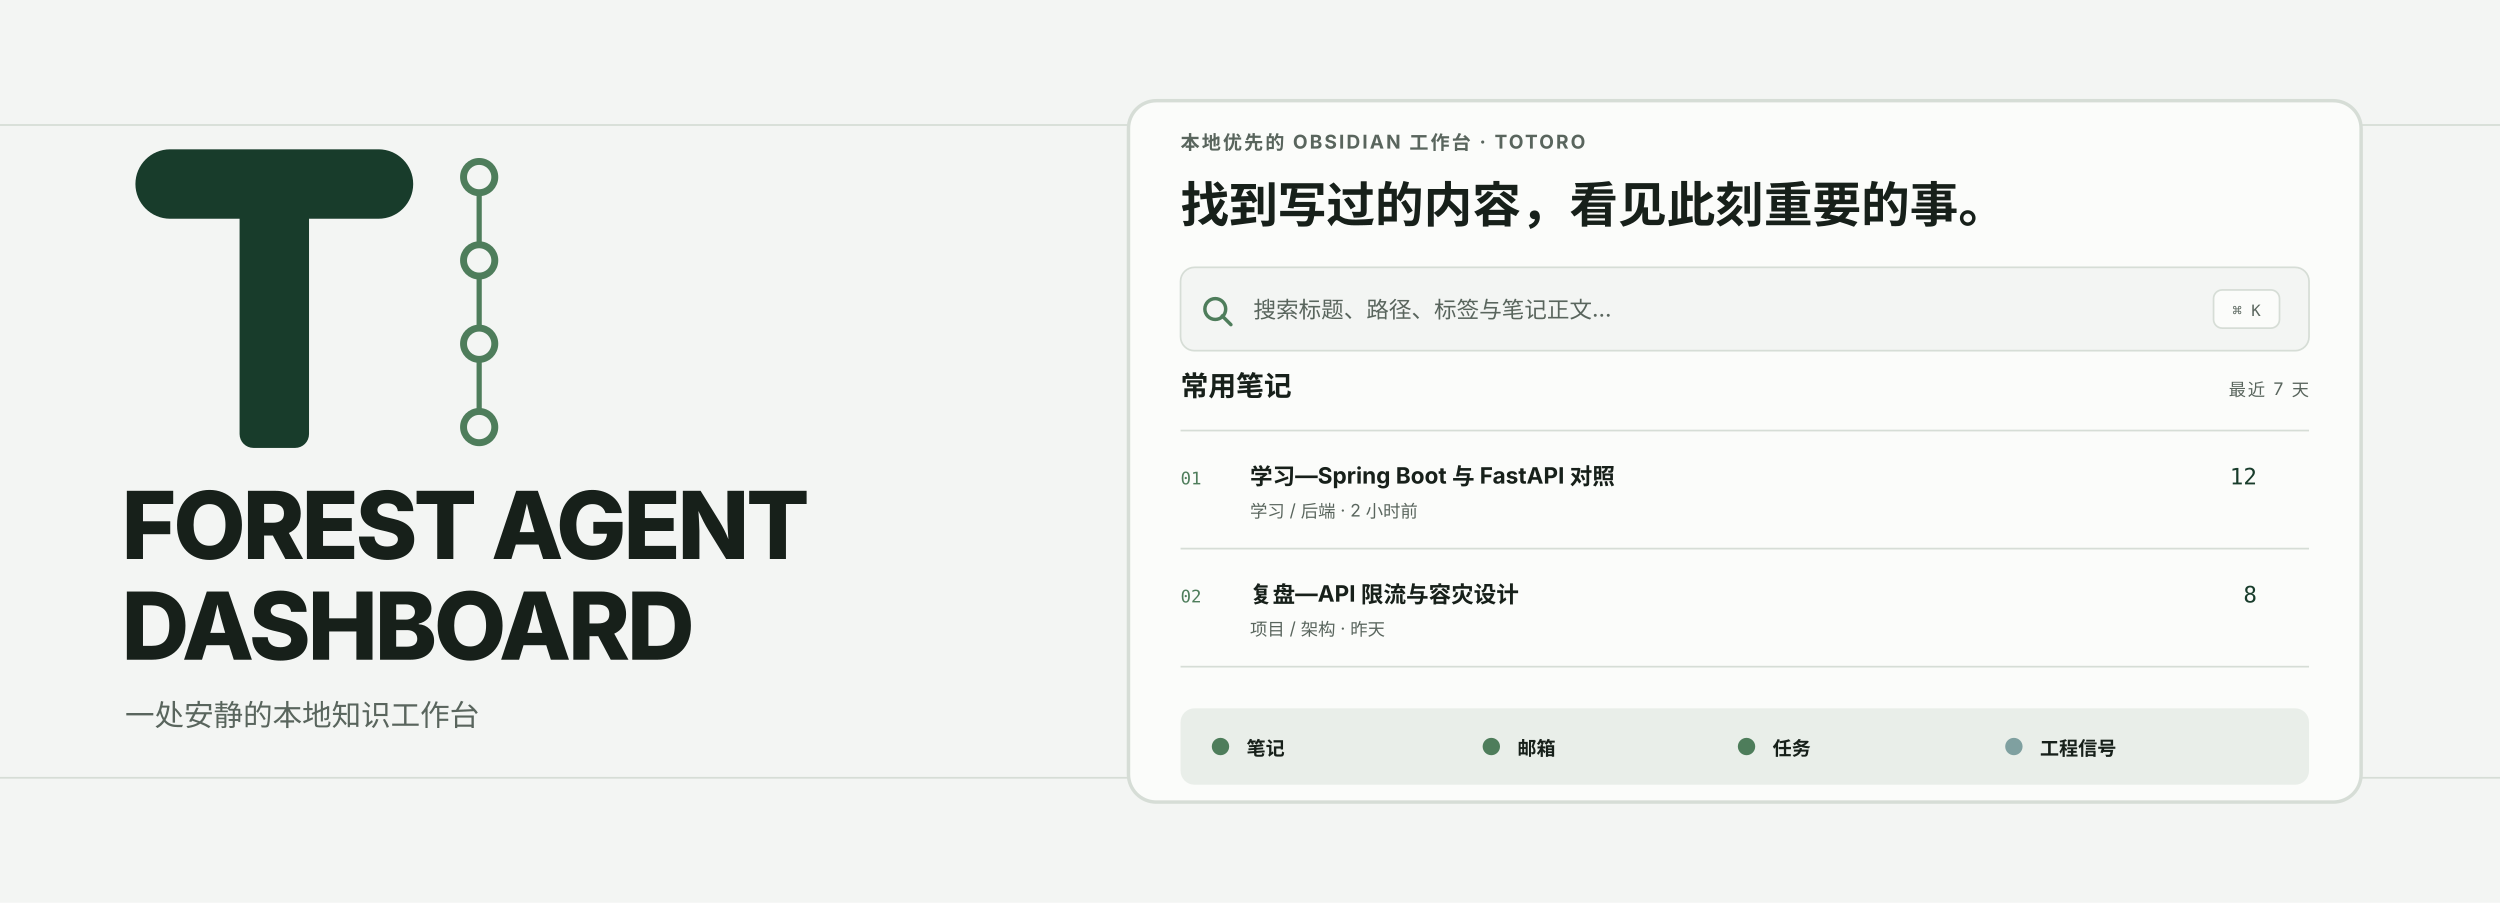
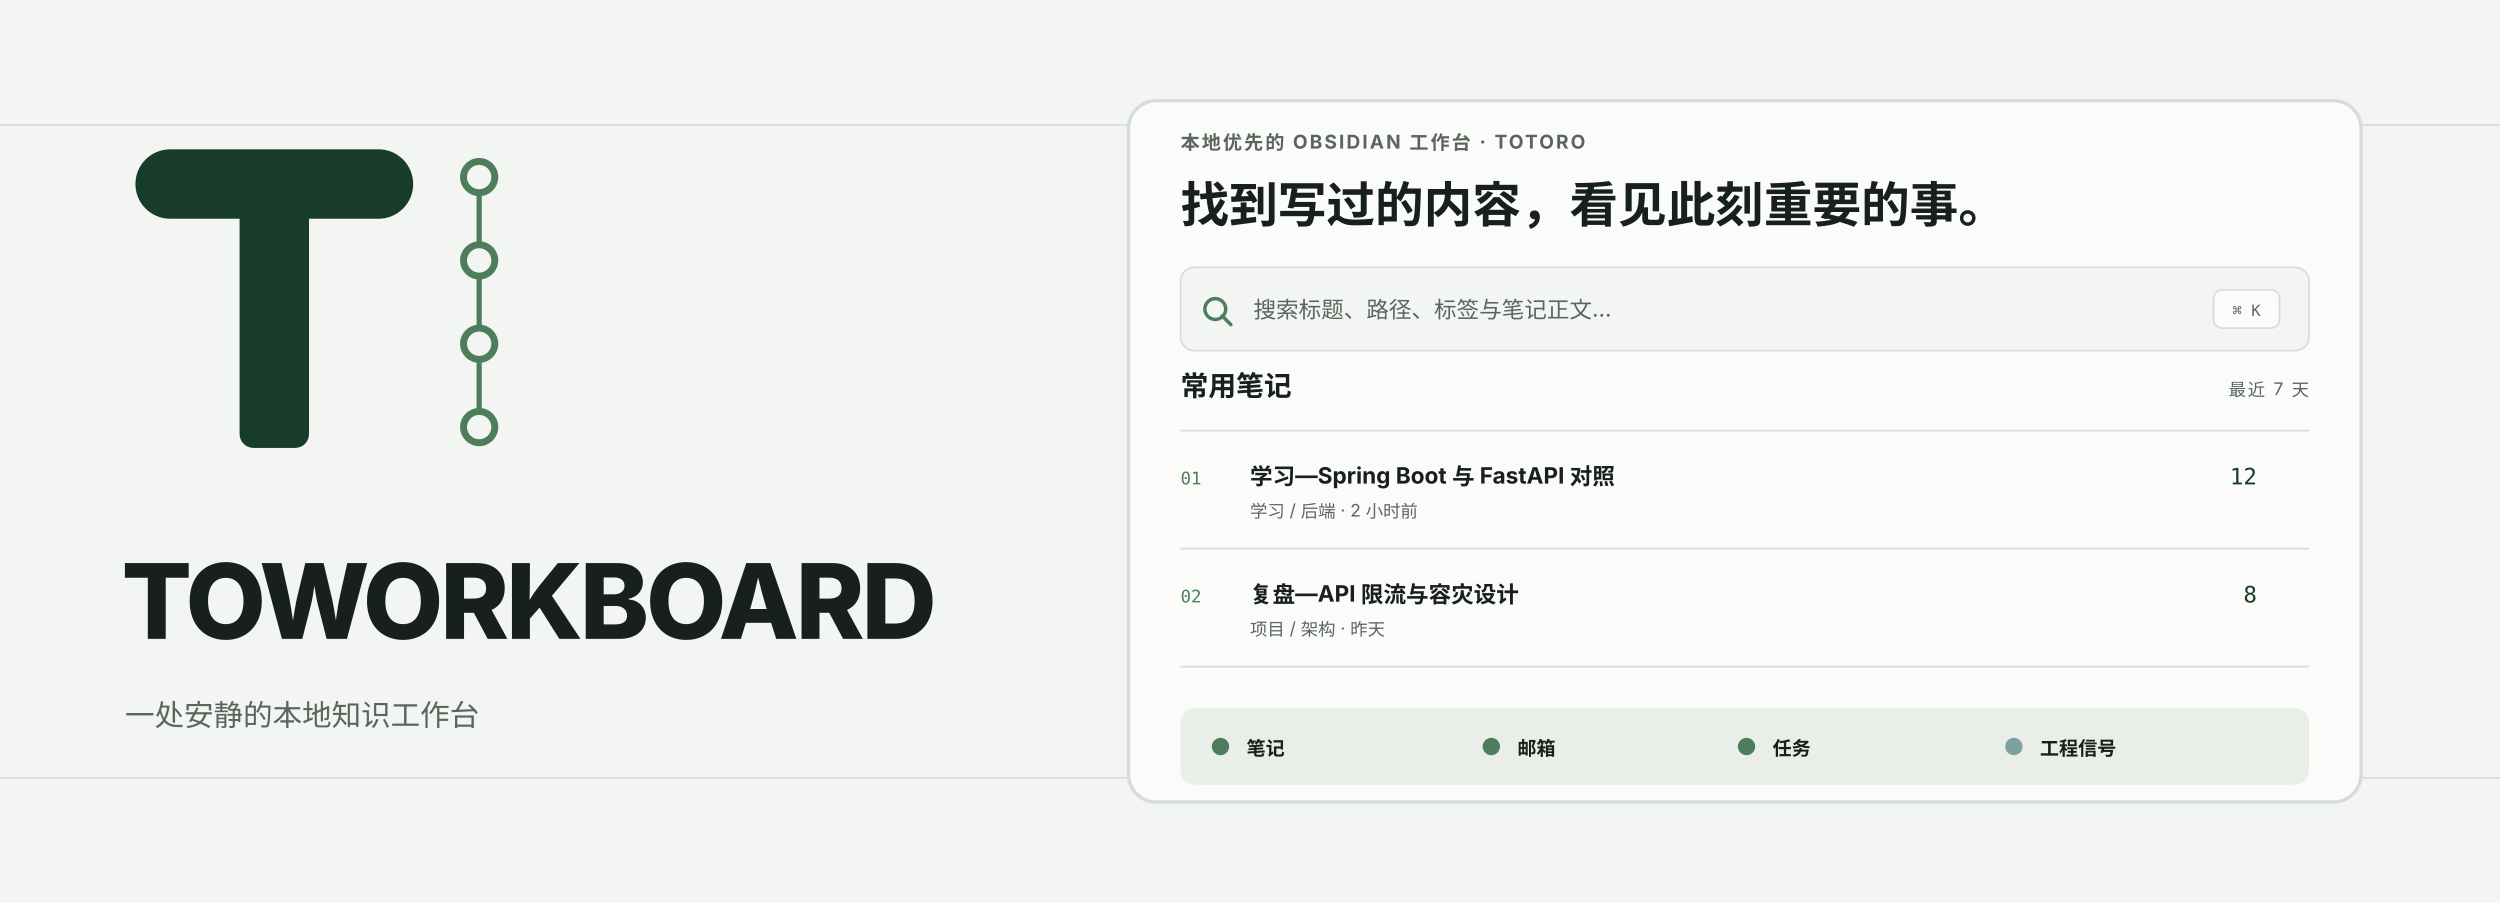
<svg xmlns="http://www.w3.org/2000/svg" lang="zh-CN" viewBox="0 0 1440 520" role="img" aria-labelledby="title desc">
  <rect width="1440" height="520" fill="#F3F5F3" />
  <path d="M0 72H1440M0 448H1440" stroke="#D6DDD6" />
  <g transform="translate(70 78)">
    <g fill="#183C2B">
      <rect x="8" y="8" width="160" height="40" rx="20" />
      <rect x="68" y="38" width="40" height="142" rx="8" />
    </g>
    <path d="M206 18V170" stroke="#4E7D5B" stroke-width="3" />
    <g fill="#F3F5F3" stroke="#4E7D5B" stroke-width="4">
      <circle cx="206" cy="24" r="9" />
      <circle cx="206" cy="72" r="9" />
      <circle cx="206" cy="120" r="9" />
      <circle cx="206" cy="168" r="9" />
    </g>
  </g>
  <g fill="#17201A" font-family="Inter, PingFang SC, Microsoft YaHei, ui-sans-serif, system-ui, sans-serif">
-     <text x="70" y="322" font-size="54" font-weight="800" letter-spacing="-1.8">FOREST AGENT</text>
-     <text x="70" y="380" font-size="54" font-weight="800" letter-spacing="-1.8">DASHBOARD</text>
+     <text x="70" y="368" font-size="60" font-weight="800" letter-spacing="-1.8">TOWORKBOARD</text>
    <text x="72" y="418" fill="#59655D" font-size="17">一处安静的本地知识工作台</text>
  </g>
  <g transform="translate(650 58)" font-family="Inter, PingFang SC, Microsoft YaHei, ui-sans-serif, system-ui, sans-serif">
    <rect width="710" height="404" rx="16" fill="#FBFCFA" stroke="#D6DDD6" stroke-width="2" />
    <g transform="translate(30 28)">
      <text fill="#59655D" font-size="11" font-weight="700" letter-spacing="1.2">本地优先的 OBSIDIAN 工作台 · TOTORO</text>
      <text y="42" fill="#17201A" font-size="28" font-weight="800">找到写过的内容，看见此刻重要的事。</text>
      <g transform="translate(0 68)">
        <rect width="650" height="48" rx="8" fill="#F3F5F3" stroke="#D6DDD6" />
        <circle cx="20" cy="24" r="6" fill="none" stroke="#4E7D5B" stroke-width="2" />
        <path d="M24 28l5 5" stroke="#4E7D5B" stroke-width="2" stroke-linecap="round" />
        <text x="42" y="29" fill="#59655D" font-size="13">搜索标题、路径、标签与笔记正文…</text>
        <rect x="595" y="13" width="38" height="22" rx="5" fill="#FBFCFA" stroke="#D6DDD6" />
        <text x="614" y="28" text-anchor="middle" fill="#59655D" font-size="9" font-family="ui-monospace, monospace">⌘ K</text>
      </g>
      <g transform="translate(0 142)">
        <text fill="#17201A" font-size="16" font-weight="800">常用笔记</text>
        <text x="650" text-anchor="end" fill="#59655D" font-size="10" letter-spacing="1">最近 7 天</text>
        <path d="M0 20H650M0 88H650M0 156H650" stroke="#D6DDD6" />
        <g font-size="13">
          <text x="0" y="51" fill="#4E7D5B" font-family="ui-monospace, monospace" font-size="10">01</text>
          <text x="40" y="51" fill="#17201A" font-weight="700">学习—Spring Boot 与 FastAPI 对照</text>
          <text x="40" y="70" fill="#59655D" font-size="10">学习 / 后端 · 2 小时前</text>
          <text x="620" y="51" text-anchor="end" fill="#183C2B" font-family="ui-monospace, monospace">12</text>
          <text x="0" y="119" fill="#4E7D5B" font-family="ui-monospace, monospace" font-size="10">02</text>
          <text x="40" y="119" fill="#17201A" font-weight="700">复盘—API 限流与容灾设计</text>
          <text x="40" y="138" fill="#59655D" font-size="10">项目 / 架构 · 昨天</text>
          <text x="620" y="119" text-anchor="end" fill="#183C2B" font-family="ui-monospace, monospace">8</text>
        </g>
      </g>
      <g transform="translate(0 322)">
        <rect width="650" height="44" rx="8" fill="#E9EEE9" />
        <g font-size="11" font-weight="700">
          <circle cx="23" cy="22" r="5" fill="#4E7D5B" />
          <text x="38" y="27" fill="#17201A">笔记</text>
          <circle cx="179" cy="22" r="5" fill="#4E7D5B" />
          <text x="194" y="27" fill="#17201A">邮箱</text>
          <circle cx="326" cy="22" r="5" fill="#4E7D5B" />
          <text x="341" y="27" fill="#17201A">任务</text>
          <circle cx="480" cy="22" r="5" fill="#7FA0A0" />
          <text x="495" y="27" fill="#17201A">工程信号</text>
        </g>
      </g>
    </g>
  </g>
</svg>
